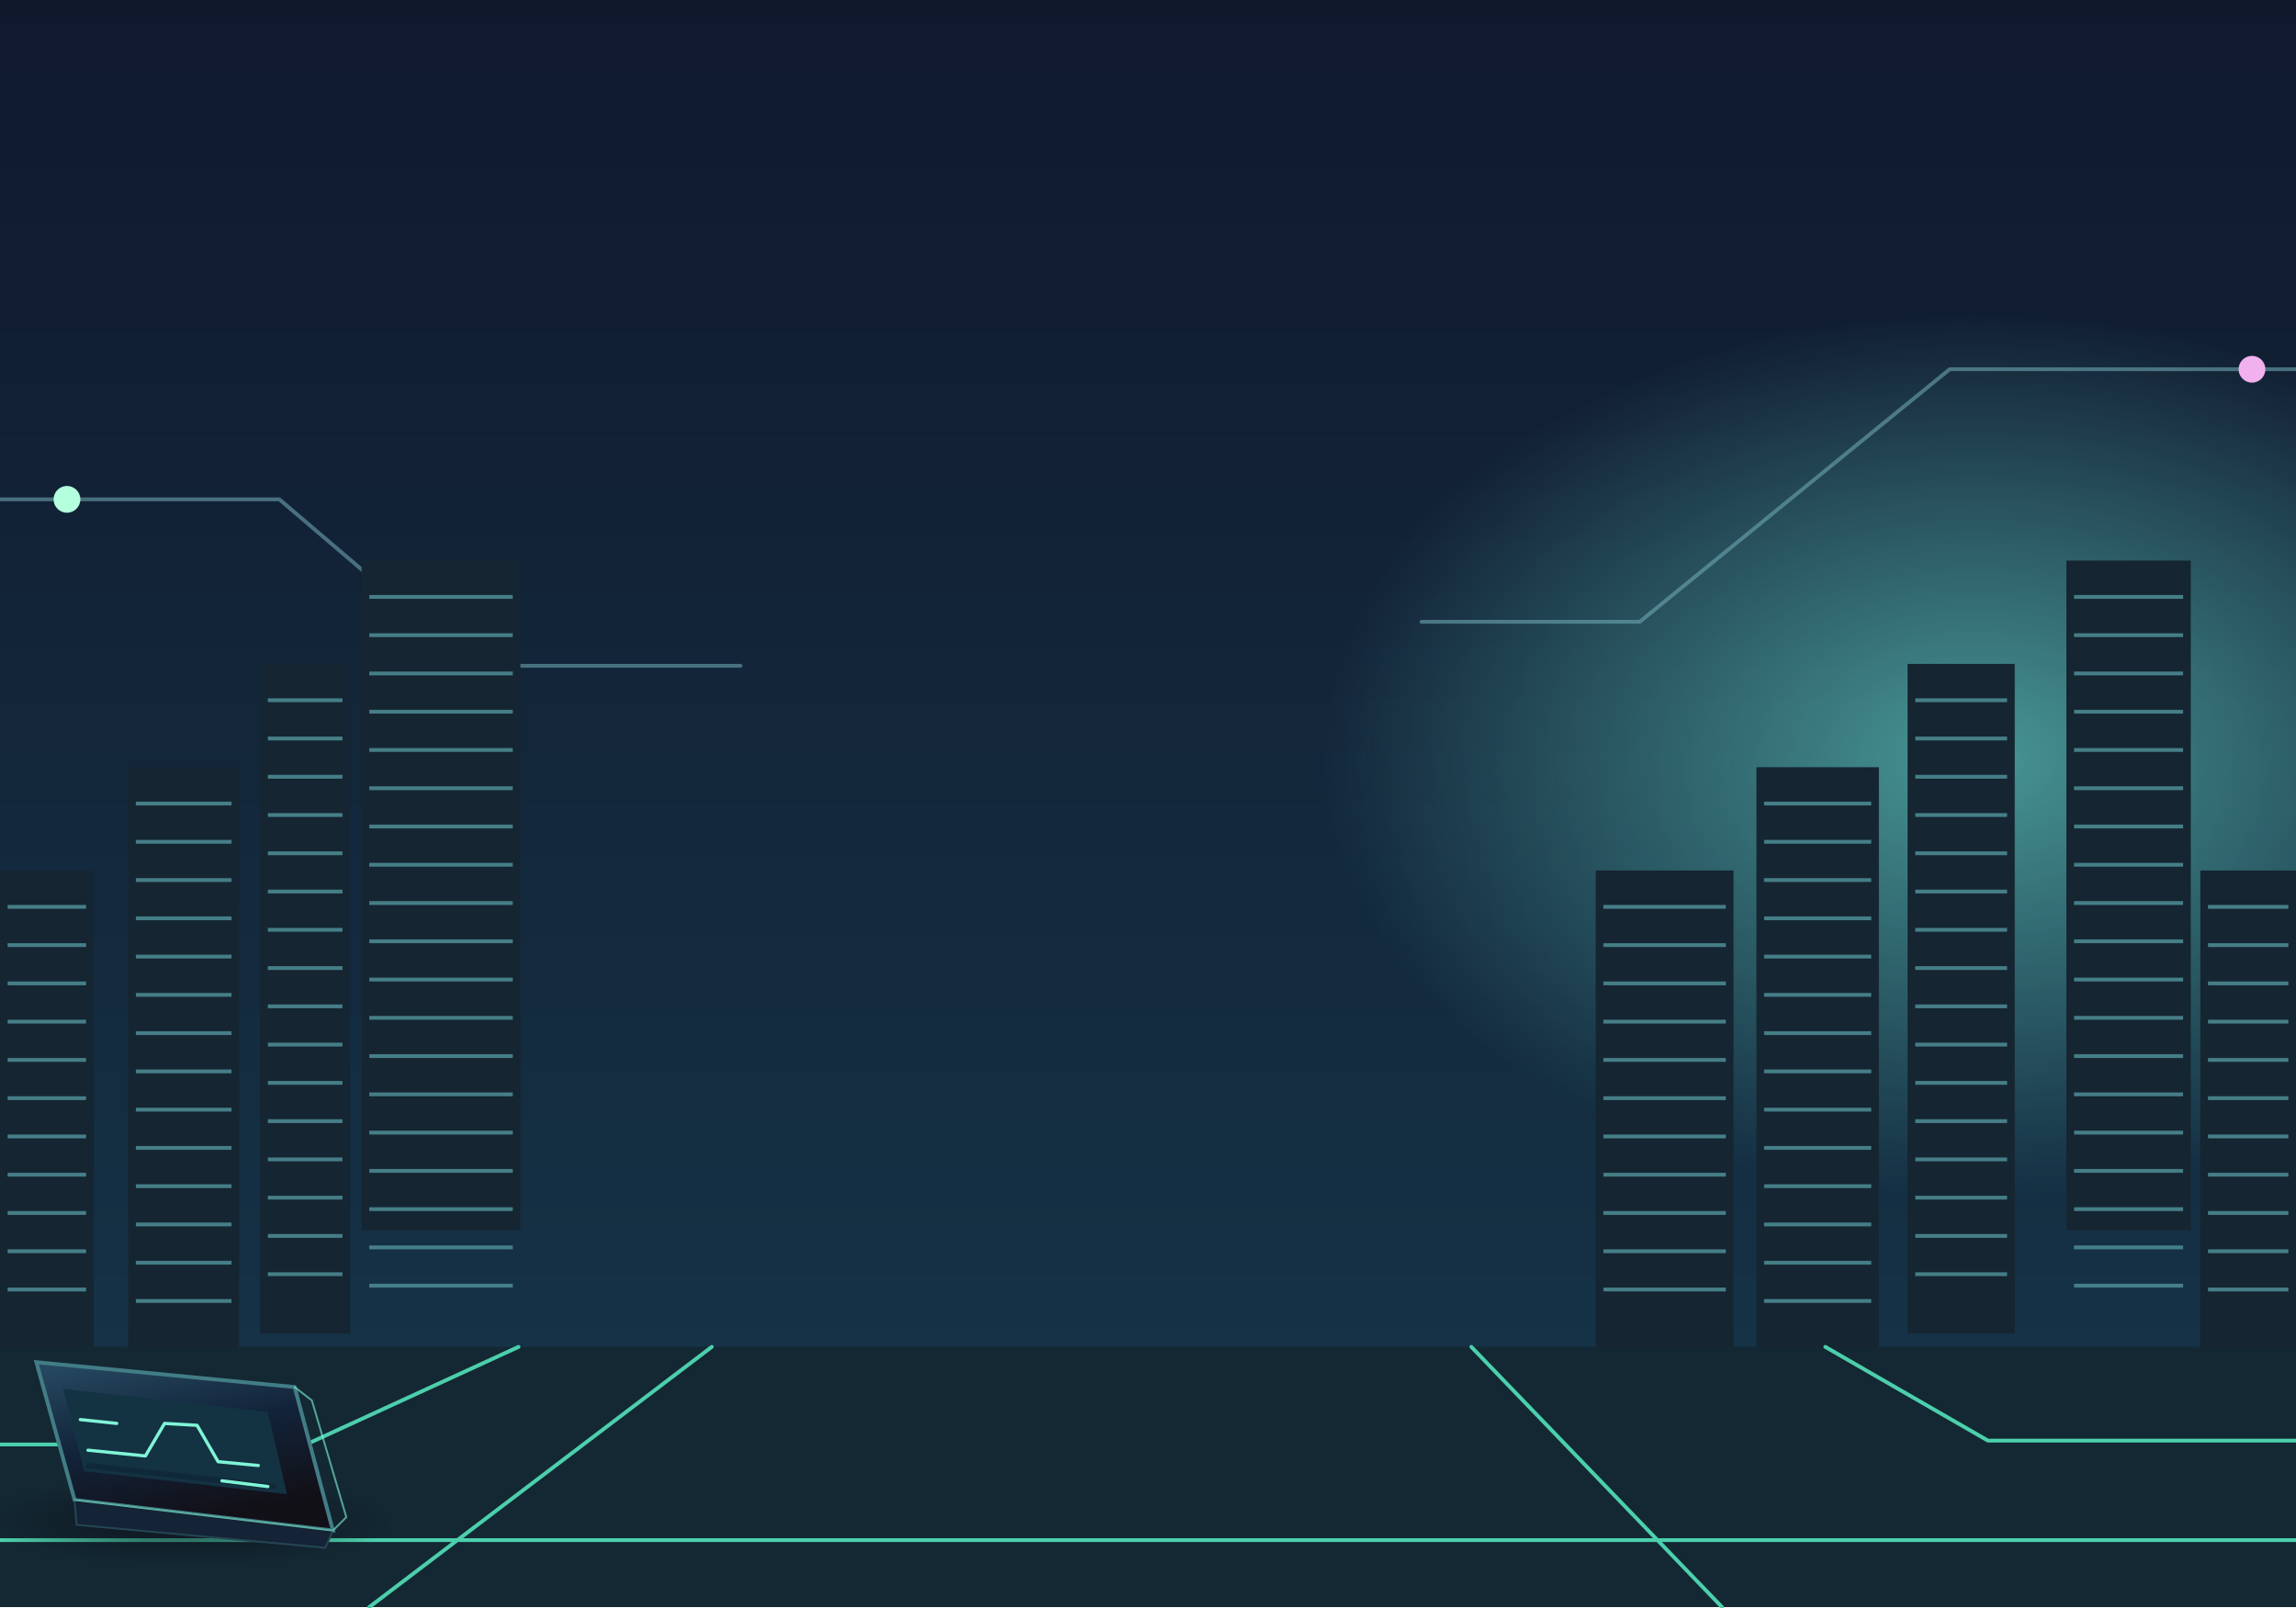
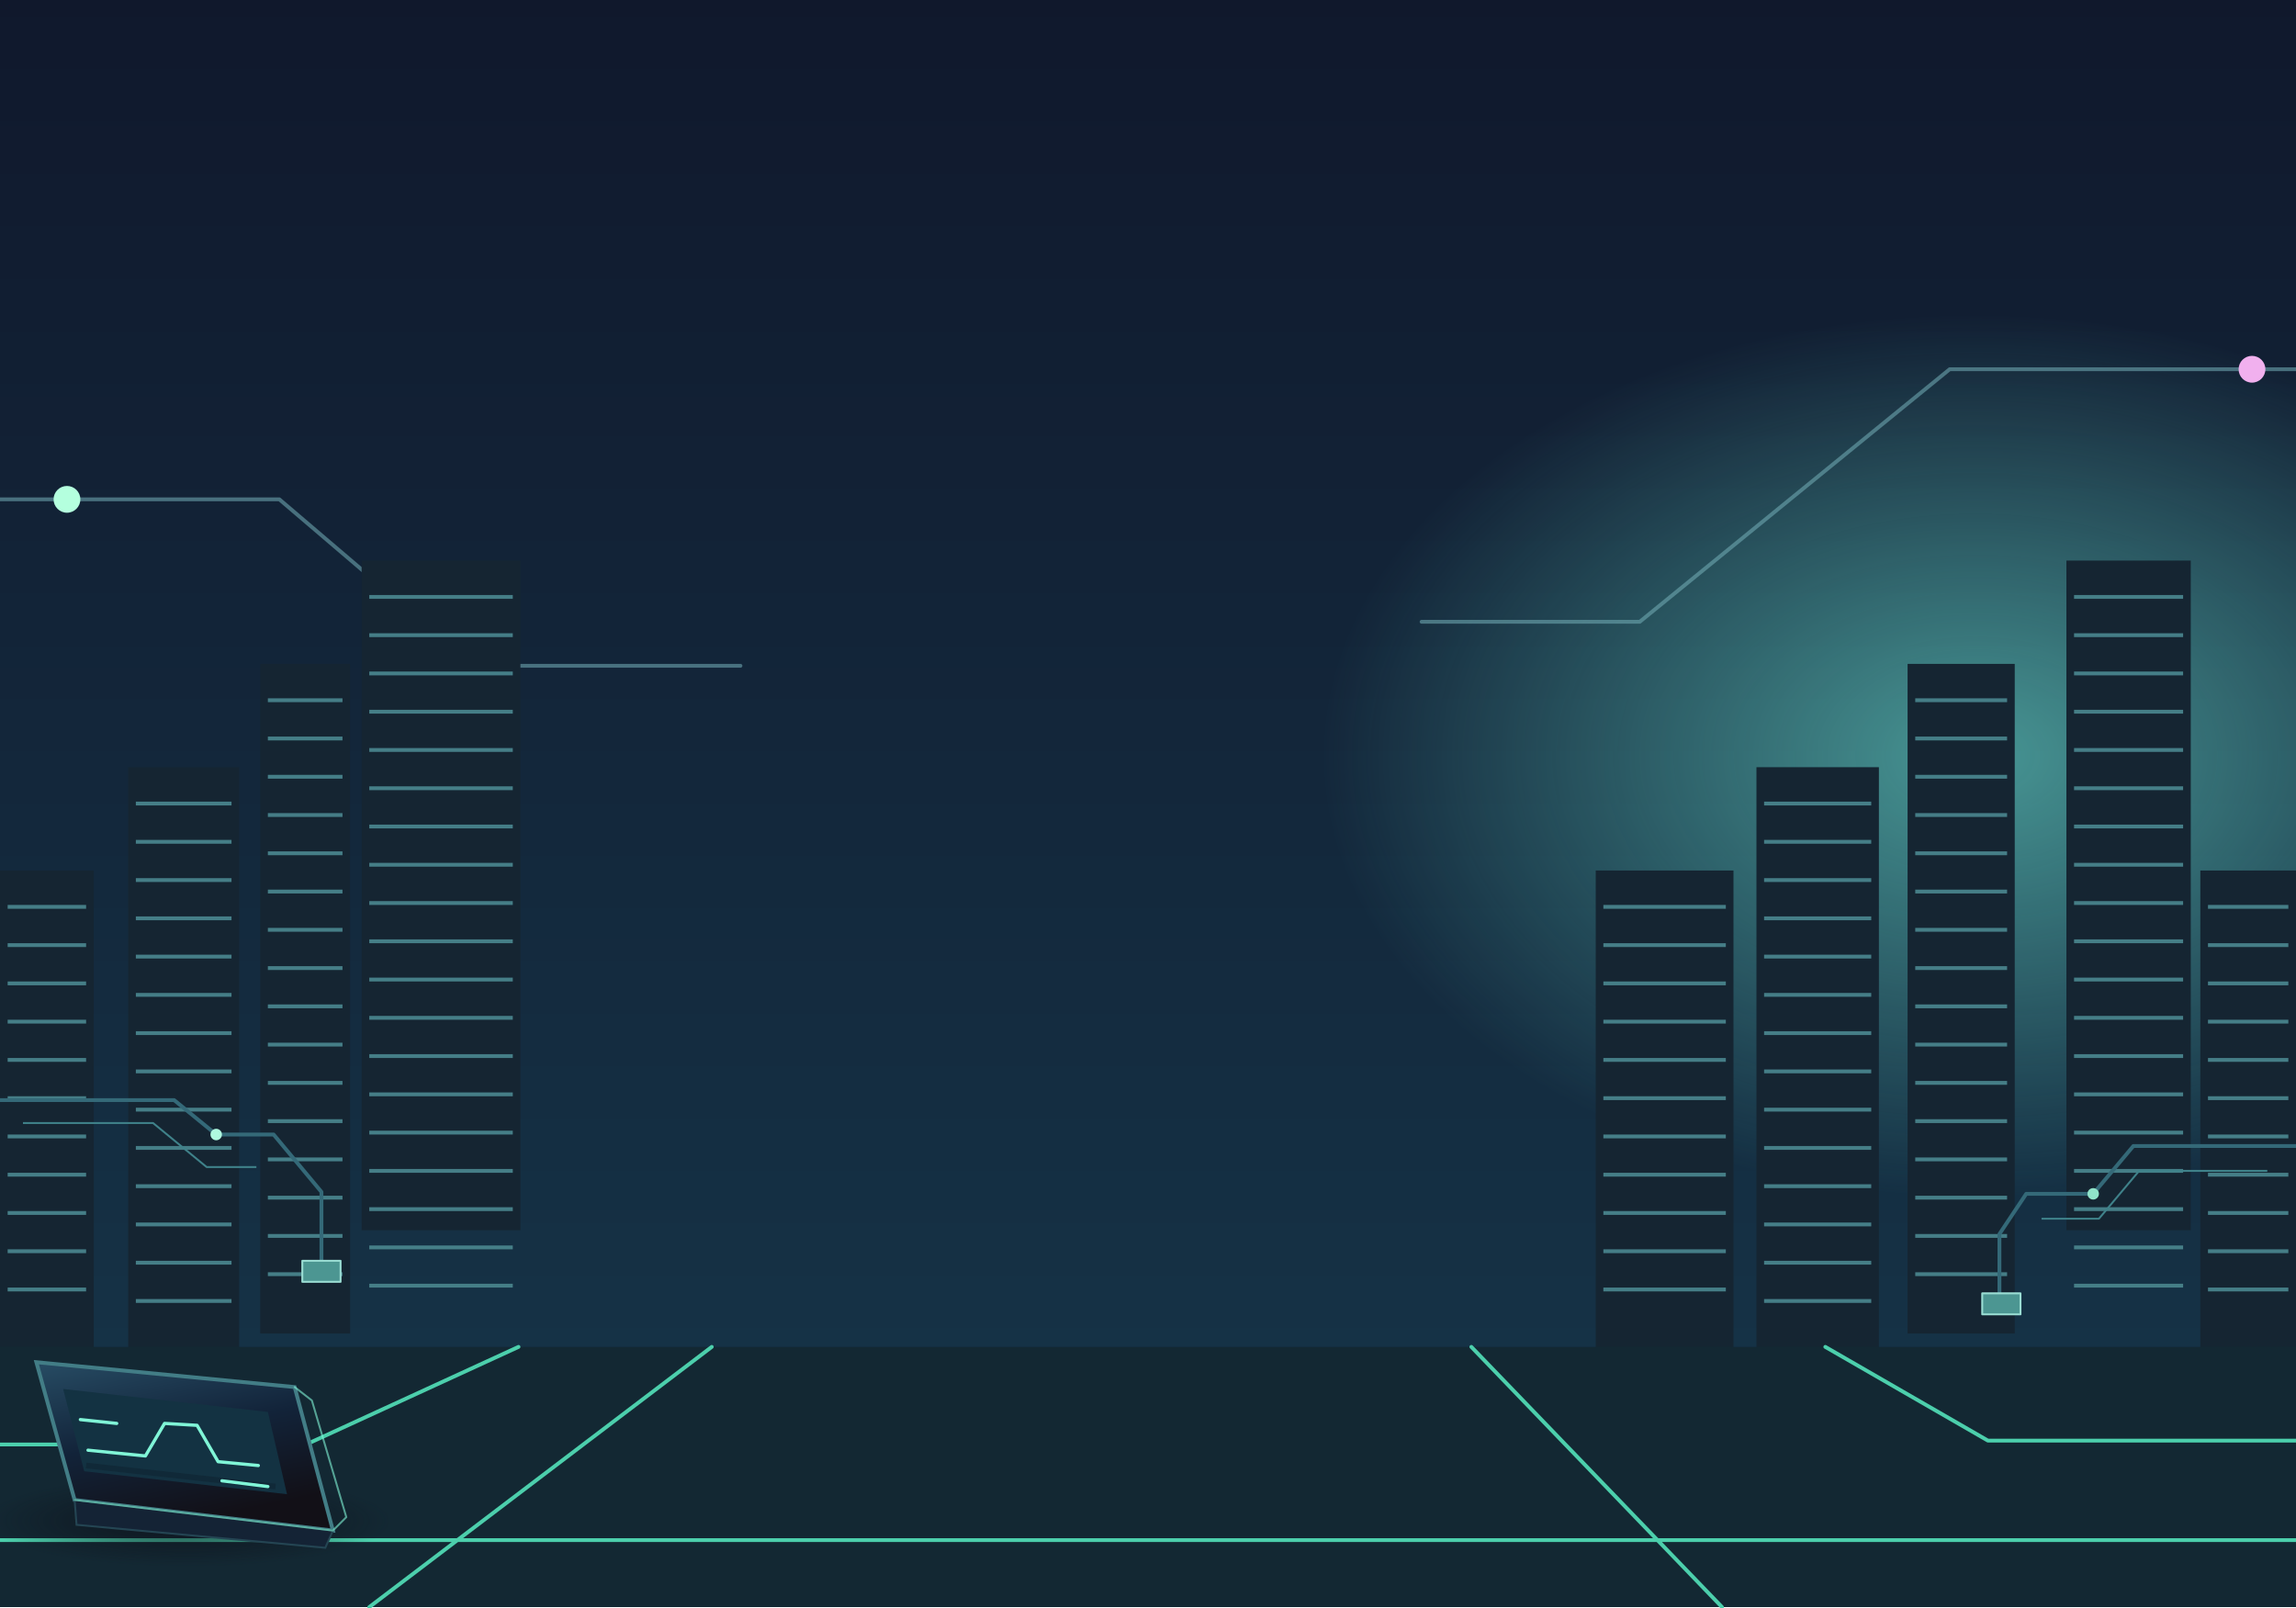
<svg xmlns="http://www.w3.org/2000/svg" viewBox="0 0 1200 840">
  <defs>
    <linearGradient id="sky" x2="0" y2="1">
      <stop stop-color="#10182c" />
      <stop offset="1" stop-color="#16374b" />
    </linearGradient>
    <radialGradient id="light">
      <stop stop-color="#72f1de" stop-opacity=".55" />
      <stop offset="1" stop-color="#72f1de" stop-opacity="0" />
    </radialGradient>
    <linearGradient id="prop" x2=".37" y2="1">
      <stop stop-color="#274c64" />
      <stop offset=".52" stop-color="#122339" />
      <stop offset="1" stop-color="#121017" />
    </linearGradient>
    <radialGradient id="contact">
      <stop stop-color="#0d1019" stop-opacity=".81" />
      <stop offset="1" stop-color="#0d1019" stop-opacity="0" />
    </radialGradient>
    <style>.lit {fill:none;stroke:#80f5d7;stroke-linecap:round;stroke-linejoin:round}</style>
  </defs>
  <path fill="url(#sky)" d="M0 0h1200v840H0z" />
  <ellipse cx="1032" cy="395" rx="340" ry="230" fill="url(#light)" />
  <path d="M0 261h146l102 87h139m813-155h-181l-162 132H743" fill="none" stroke="#72aeb6" stroke-opacity=".56" stroke-width="2" stroke-linecap="round" stroke-linejoin="round" />
  <rect x="0" y="455" width="49" height="350" rx="0" fill="#152532" />
  <rect x="4" y="473" width="41" height="2" rx="0" fill="#457e87" />
  <rect x="4" y="493" width="41" height="2" rx="0" fill="#457e87" />
  <rect x="4" y="513" width="41" height="2" rx="0" fill="#457e87" />
  <rect x="4" y="533" width="41" height="2" rx="0" fill="#457e87" />
  <rect x="4" y="553" width="41" height="2" rx="0" fill="#457e87" />
  <rect x="4" y="573" width="41" height="2" rx="0" fill="#457e87" />
  <rect x="4" y="593" width="41" height="2" rx="0" fill="#457e87" />
  <rect x="4" y="613" width="41" height="2" rx="0" fill="#457e87" />
  <rect x="4" y="633" width="41" height="2" rx="0" fill="#457e87" />
  <rect x="4" y="653" width="41" height="2" rx="0" fill="#457e87" />
  <rect x="4" y="673" width="41" height="2" rx="0" fill="#457e87" />
  <rect x="67" y="401" width="58" height="350" rx="0" fill="#152532" />
  <rect x="71" y="419" width="50" height="2" rx="0" fill="#457e87" />
  <rect x="71" y="439" width="50" height="2" rx="0" fill="#457e87" />
  <rect x="71" y="459" width="50" height="2" rx="0" fill="#457e87" />
  <rect x="71" y="479" width="50" height="2" rx="0" fill="#457e87" />
  <rect x="71" y="499" width="50" height="2" rx="0" fill="#457e87" />
  <rect x="71" y="519" width="50" height="2" rx="0" fill="#457e87" />
  <rect x="71" y="539" width="50" height="2" rx="0" fill="#457e87" />
  <rect x="71" y="559" width="50" height="2" rx="0" fill="#457e87" />
  <rect x="71" y="579" width="50" height="2" rx="0" fill="#457e87" />
  <rect x="71" y="599" width="50" height="2" rx="0" fill="#457e87" />
  <rect x="71" y="619" width="50" height="2" rx="0" fill="#457e87" />
  <rect x="71" y="639" width="50" height="2" rx="0" fill="#457e87" />
  <rect x="71" y="659" width="50" height="2" rx="0" fill="#457e87" />
  <rect x="71" y="679" width="50" height="2" rx="0" fill="#457e87" />
  <rect x="136" y="347" width="47" height="350" rx="0" fill="#152532" />
  <rect x="140" y="365" width="39" height="2" rx="0" fill="#457e87" />
  <rect x="140" y="385" width="39" height="2" rx="0" fill="#457e87" />
  <rect x="140" y="405" width="39" height="2" rx="0" fill="#457e87" />
  <rect x="140" y="425" width="39" height="2" rx="0" fill="#457e87" />
  <rect x="140" y="445" width="39" height="2" rx="0" fill="#457e87" />
  <rect x="140" y="465" width="39" height="2" rx="0" fill="#457e87" />
  <rect x="140" y="485" width="39" height="2" rx="0" fill="#457e87" />
  <rect x="140" y="505" width="39" height="2" rx="0" fill="#457e87" />
  <rect x="140" y="525" width="39" height="2" rx="0" fill="#457e87" />
  <rect x="140" y="545" width="39" height="2" rx="0" fill="#457e87" />
  <rect x="140" y="565" width="39" height="2" rx="0" fill="#457e87" />
  <rect x="140" y="585" width="39" height="2" rx="0" fill="#457e87" />
  <rect x="140" y="605" width="39" height="2" rx="0" fill="#457e87" />
  <rect x="140" y="625" width="39" height="2" rx="0" fill="#457e87" />
  <rect x="140" y="645" width="39" height="2" rx="0" fill="#457e87" />
  <rect x="140" y="665" width="39" height="2" rx="0" fill="#457e87" />
  <rect x="189" y="293" width="83" height="350" rx="0" fill="#152532" />
  <rect x="193" y="311" width="75" height="2" rx="0" fill="#457e87" />
  <rect x="193" y="331" width="75" height="2" rx="0" fill="#457e87" />
  <rect x="193" y="351" width="75" height="2" rx="0" fill="#457e87" />
  <rect x="193" y="371" width="75" height="2" rx="0" fill="#457e87" />
  <rect x="193" y="391" width="75" height="2" rx="0" fill="#457e87" />
  <rect x="193" y="411" width="75" height="2" rx="0" fill="#457e87" />
  <rect x="193" y="431" width="75" height="2" rx="0" fill="#457e87" />
  <rect x="193" y="451" width="75" height="2" rx="0" fill="#457e87" />
  <rect x="193" y="471" width="75" height="2" rx="0" fill="#457e87" />
  <rect x="193" y="491" width="75" height="2" rx="0" fill="#457e87" />
  <rect x="193" y="511" width="75" height="2" rx="0" fill="#457e87" />
  <rect x="193" y="531" width="75" height="2" rx="0" fill="#457e87" />
  <rect x="193" y="551" width="75" height="2" rx="0" fill="#457e87" />
  <rect x="193" y="571" width="75" height="2" rx="0" fill="#457e87" />
  <rect x="193" y="591" width="75" height="2" rx="0" fill="#457e87" />
  <rect x="193" y="611" width="75" height="2" rx="0" fill="#457e87" />
  <rect x="193" y="631" width="75" height="2" rx="0" fill="#457e87" />
  <rect x="193" y="651" width="75" height="2" rx="0" fill="#457e87" />
  <rect x="193" y="671" width="75" height="2" rx="0" fill="#457e87" />
  <rect x="834" y="455" width="72" height="350" rx="0" fill="#152532" />
  <rect x="838" y="473" width="64" height="2" rx="0" fill="#457e87" />
  <rect x="838" y="493" width="64" height="2" rx="0" fill="#457e87" />
  <rect x="838" y="513" width="64" height="2" rx="0" fill="#457e87" />
  <rect x="838" y="533" width="64" height="2" rx="0" fill="#457e87" />
  <rect x="838" y="553" width="64" height="2" rx="0" fill="#457e87" />
  <rect x="838" y="573" width="64" height="2" rx="0" fill="#457e87" />
  <rect x="838" y="593" width="64" height="2" rx="0" fill="#457e87" />
  <rect x="838" y="613" width="64" height="2" rx="0" fill="#457e87" />
  <rect x="838" y="633" width="64" height="2" rx="0" fill="#457e87" />
  <rect x="838" y="653" width="64" height="2" rx="0" fill="#457e87" />
  <rect x="838" y="673" width="64" height="2" rx="0" fill="#457e87" />
  <rect x="918" y="401" width="64" height="350" rx="0" fill="#152532" />
  <rect x="922" y="419" width="56" height="2" rx="0" fill="#457e87" />
  <rect x="922" y="439" width="56" height="2" rx="0" fill="#457e87" />
  <rect x="922" y="459" width="56" height="2" rx="0" fill="#457e87" />
  <rect x="922" y="479" width="56" height="2" rx="0" fill="#457e87" />
  <rect x="922" y="499" width="56" height="2" rx="0" fill="#457e87" />
  <rect x="922" y="519" width="56" height="2" rx="0" fill="#457e87" />
  <rect x="922" y="539" width="56" height="2" rx="0" fill="#457e87" />
  <rect x="922" y="559" width="56" height="2" rx="0" fill="#457e87" />
  <rect x="922" y="579" width="56" height="2" rx="0" fill="#457e87" />
  <rect x="922" y="599" width="56" height="2" rx="0" fill="#457e87" />
  <rect x="922" y="619" width="56" height="2" rx="0" fill="#457e87" />
  <rect x="922" y="639" width="56" height="2" rx="0" fill="#457e87" />
  <rect x="922" y="659" width="56" height="2" rx="0" fill="#457e87" />
  <rect x="922" y="679" width="56" height="2" rx="0" fill="#457e87" />
  <rect x="997" y="347" width="56" height="350" rx="0" fill="#152532" />
  <rect x="1001" y="365" width="48" height="2" rx="0" fill="#457e87" />
  <rect x="1001" y="385" width="48" height="2" rx="0" fill="#457e87" />
  <rect x="1001" y="405" width="48" height="2" rx="0" fill="#457e87" />
  <rect x="1001" y="425" width="48" height="2" rx="0" fill="#457e87" />
  <rect x="1001" y="445" width="48" height="2" rx="0" fill="#457e87" />
  <rect x="1001" y="465" width="48" height="2" rx="0" fill="#457e87" />
  <rect x="1001" y="485" width="48" height="2" rx="0" fill="#457e87" />
  <rect x="1001" y="505" width="48" height="2" rx="0" fill="#457e87" />
  <rect x="1001" y="525" width="48" height="2" rx="0" fill="#457e87" />
  <rect x="1001" y="545" width="48" height="2" rx="0" fill="#457e87" />
  <rect x="1001" y="565" width="48" height="2" rx="0" fill="#457e87" />
  <rect x="1001" y="585" width="48" height="2" rx="0" fill="#457e87" />
  <rect x="1001" y="605" width="48" height="2" rx="0" fill="#457e87" />
  <rect x="1001" y="625" width="48" height="2" rx="0" fill="#457e87" />
  <rect x="1001" y="645" width="48" height="2" rx="0" fill="#457e87" />
  <rect x="1001" y="665" width="48" height="2" rx="0" fill="#457e87" />
  <rect x="1080" y="293" width="65" height="350" rx="0" fill="#152532" />
  <rect x="1084" y="311" width="57" height="2" rx="0" fill="#457e87" />
  <rect x="1084" y="331" width="57" height="2" rx="0" fill="#457e87" />
  <rect x="1084" y="351" width="57" height="2" rx="0" fill="#457e87" />
  <rect x="1084" y="371" width="57" height="2" rx="0" fill="#457e87" />
  <rect x="1084" y="391" width="57" height="2" rx="0" fill="#457e87" />
  <rect x="1084" y="411" width="57" height="2" rx="0" fill="#457e87" />
  <rect x="1084" y="431" width="57" height="2" rx="0" fill="#457e87" />
  <rect x="1084" y="451" width="57" height="2" rx="0" fill="#457e87" />
  <rect x="1084" y="471" width="57" height="2" rx="0" fill="#457e87" />
  <rect x="1084" y="491" width="57" height="2" rx="0" fill="#457e87" />
  <rect x="1084" y="511" width="57" height="2" rx="0" fill="#457e87" />
  <rect x="1084" y="531" width="57" height="2" rx="0" fill="#457e87" />
  <rect x="1084" y="551" width="57" height="2" rx="0" fill="#457e87" />
  <rect x="1084" y="571" width="57" height="2" rx="0" fill="#457e87" />
  <rect x="1084" y="591" width="57" height="2" rx="0" fill="#457e87" />
  <rect x="1084" y="611" width="57" height="2" rx="0" fill="#457e87" />
  <rect x="1084" y="631" width="57" height="2" rx="0" fill="#457e87" />
  <rect x="1084" y="651" width="57" height="2" rx="0" fill="#457e87" />
  <rect x="1084" y="671" width="57" height="2" rx="0" fill="#457e87" />
  <rect x="1150" y="455" width="50" height="350" rx="0" fill="#152532" />
  <rect x="1154" y="473" width="42" height="2" rx="0" fill="#457e87" />
  <rect x="1154" y="493" width="42" height="2" rx="0" fill="#457e87" />
  <rect x="1154" y="513" width="42" height="2" rx="0" fill="#457e87" />
  <rect x="1154" y="533" width="42" height="2" rx="0" fill="#457e87" />
  <rect x="1154" y="553" width="42" height="2" rx="0" fill="#457e87" />
  <rect x="1154" y="573" width="42" height="2" rx="0" fill="#457e87" />
  <rect x="1154" y="593" width="42" height="2" rx="0" fill="#457e87" />
  <rect x="1154" y="613" width="42" height="2" rx="0" fill="#457e87" />
  <rect x="1154" y="633" width="42" height="2" rx="0" fill="#457e87" />
  <rect x="1154" y="653" width="42" height="2" rx="0" fill="#457e87" />
  <rect x="1154" y="673" width="42" height="2" rx="0" fill="#457e87" />
  <path d="M0 704h1200v136H0z" fill="#132833" />
  <path d="M0 755h160l111-51m-78 136 179-136m528 136L769 704m431 49h-161l-85-49M0 805h1200" fill="#0000" stroke="#4ccfac" stroke-width="2" stroke-linecap="round" stroke-linejoin="round" />
  <ellipse cx="35" cy="261" rx="7" ry="7" fill="#b4ffde" />
  <ellipse cx="1177" cy="193" rx="7" ry="7" fill="#f1b0ee" />
  <g transform="translate(15 693)">
    <ellipse cx="83" cy="102" rx="107" ry="24" fill="url(#contact)" />
    <path d="M4 19 139 32 159 107 24 91Z" fill="url(#prop)" stroke="#427d86" stroke-width="2" />
    <path d="M24 91l135 16-4 9-130-12Z" fill="#142335" stroke="#244553" />
    <path d="M18 33l107 12 10 43-106-12Z" fill="#133242" />
    <path d="M30 73l99 11" fill="none" stroke="#102938" stroke-width="3" />
    <path d="m31 65 30 3 10-17 17 1 11 19 21 2m-93-24 19 2m55 30 24 3" class="lit" stroke-width="1.7" />
    <path d="M24 91l135 16 7-7-18-61-9-7" class="lit" opacity=".6" />
  </g>
+   <g fill="none" stroke-linejoin="round">
+     <path d="M0 575h91l22 18h30l25 30v36m1032-60h-85l-21 25h-35l-14 21v31" stroke="#346978" stroke-width="2" />
+     <path d="M12 587h68l28 23h26m1051 2h-67l-21 25h-30" stroke="#3f828a" stroke-width="1" />
+     <path d="M158 659h20v11h-20zm878 17h20v11h-20z" fill="#4c9692" stroke="#9addd3" stroke-width="1" />
+     <circle cx="113" cy="593" r="3" fill="#aff9df" />
+     <circle cx="1094" cy="624" r="3" fill="#90e3c9" />
+   </g>
</svg>
